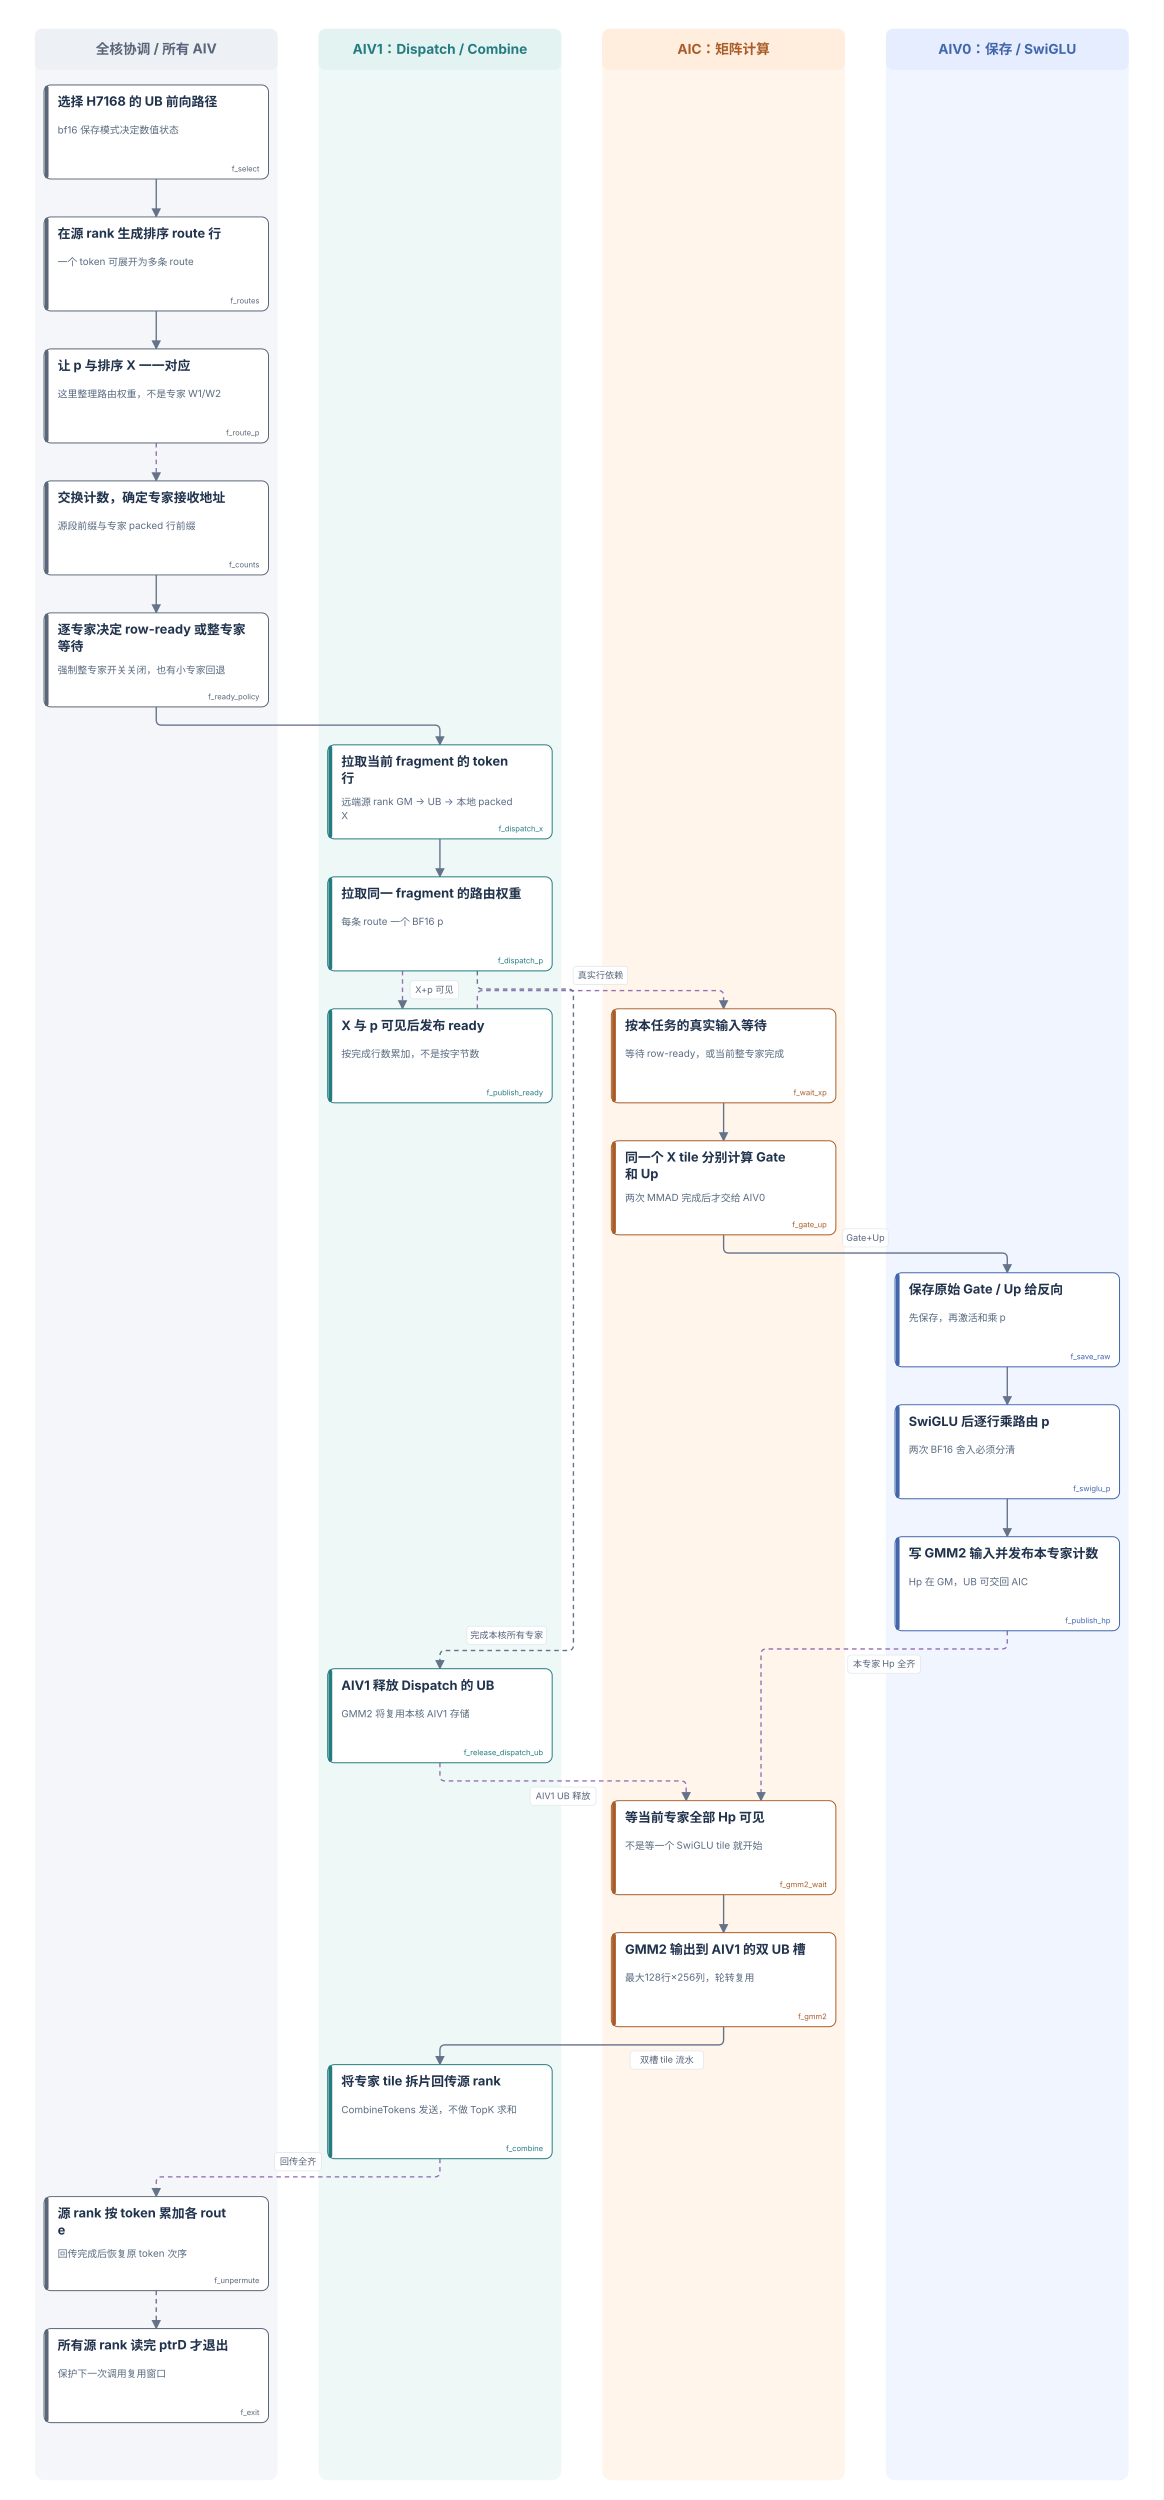
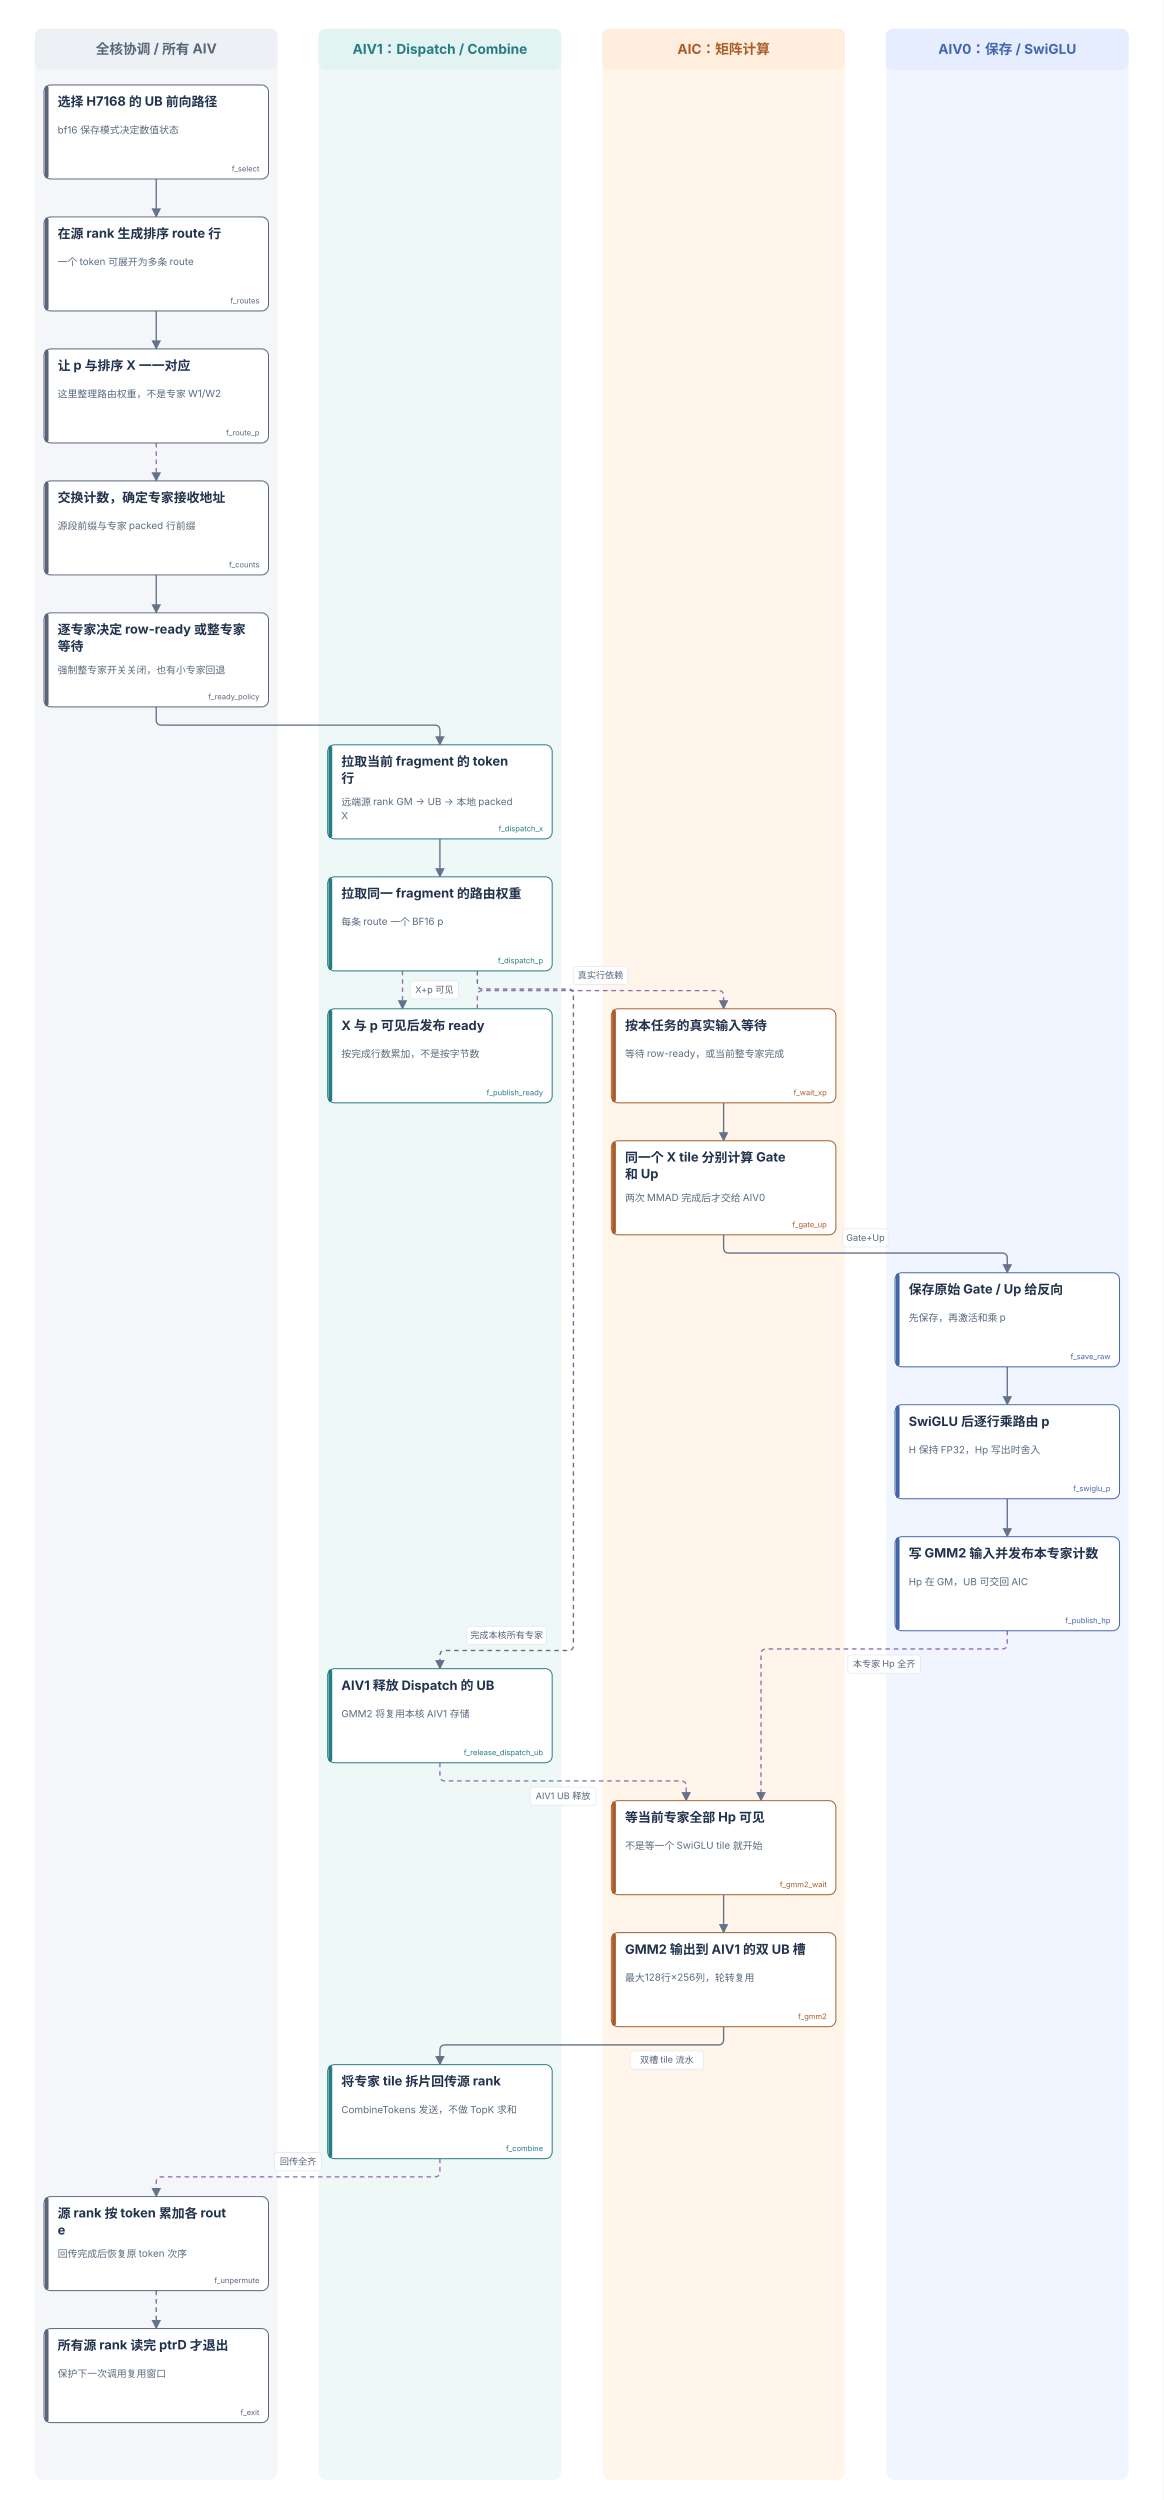
<svg xmlns="http://www.w3.org/2000/svg" width="1534" height="3296" viewBox="0 0 1534 3296" aria-label="前向：Dispatch、GMM1、SwiGLU、GMM2 与回传">
  <style>text{font-family:Inter,"Noto Sans SC","Microsoft YaHei",sans-serif}.node-title{font-weight:650;fill:#20324c}.node-subtitle{fill:#586a80}.node{cursor:pointer}.node:hover .node-box,.node:focus .node-box{stroke-width:3}.node.selected .node-box{stroke-width:3;fill:#f3f7ff}.node.muted{opacity:.23}.edge.dimmed{opacity:.18}.edge.related path{stroke-width:3}.hide-sync .edge.sync,.hide-sync .edge.reuse{display:none}</style>
  <rect width="100%" height="100%" fill="#ffffff" />
  <defs>
    <marker id="05-forward-kernel-arrow" viewBox="0 0 10 10" refX="9" refY="5" markerWidth="7" markerHeight="7" orient="auto-start-reverse">
      <path d="M0 0 L10 5 L0 10 z" fill="#65738a" />
    </marker>
  </defs>
  <g class="lane">
    <rect x="46" y="38" width="320" height="3232" rx="12" fill="#edf0f4" opacity=".58" />
    <rect x="46" y="38" width="320" height="54" rx="9" fill="#edf0f4" />
    <text x="206" y="71" text-anchor="middle" font-size="18" font-weight="700" fill="#596578">全核协调 / 所有 AIV</text>
  </g>
  <g class="lane">
    <rect x="420" y="38" width="320" height="3232" rx="12" fill="#e2f3f2" opacity=".58" />
    <rect x="420" y="38" width="320" height="54" rx="9" fill="#e2f3f2" />
    <text x="580" y="71" text-anchor="middle" font-size="18" font-weight="700" fill="#257b80">AIV1：Dispatch / Combine</text>
  </g>
  <g class="lane">
    <rect x="794" y="38" width="320" height="3232" rx="12" fill="#ffeddd" opacity=".58" />
    <rect x="794" y="38" width="320" height="54" rx="9" fill="#ffeddd" />
    <text x="954" y="71" text-anchor="middle" font-size="18" font-weight="700" fill="#a95c27">AIC：矩阵计算</text>
  </g>
  <g class="lane">
    <rect x="1168" y="38" width="320" height="3232" rx="12" fill="#e5edff" opacity=".58" />
    <rect x="1168" y="38" width="320" height="54" rx="9" fill="#e5edff" />
    <text x="1328" y="71" text-anchor="middle" font-size="18" font-weight="700" fill="#4266ac">AIV0：保存 / SwiGLU</text>
  </g>
  <g class="edge flow" data-from="f_select" data-to="f_routes">
    <path d="M206,236 L206,286" fill="none" stroke="#65738a" stroke-width="1.8" marker-end="url(#05-forward-kernel-arrow)" />
  </g>
  <g class="edge data" data-from="f_routes" data-to="f_route_p">
    <path d="M206,410 L206,460" fill="none" stroke="#65738a" stroke-width="1.8" marker-end="url(#05-forward-kernel-arrow)" />
  </g>
  <g class="edge sync" data-from="f_route_p" data-to="f_counts">
    <path d="M206,584 L206,634" fill="none" stroke="#956eb4" stroke-width="1.8" stroke-dasharray="6 5" marker-end="url(#05-forward-kernel-arrow)" />
  </g>
  <g class="edge flow" data-from="f_counts" data-to="f_ready_policy">
    <path d="M206,758 L206,808" fill="none" stroke="#65738a" stroke-width="1.8" marker-end="url(#05-forward-kernel-arrow)" />
  </g>
  <g class="edge flow" data-from="f_ready_policy" data-to="f_dispatch_x">
    <path d="M206,932 L206,949 Q206,956 213,956 L573,956 Q580,956 580,963 L580,982" fill="none" stroke="#65738a" stroke-width="1.8" marker-end="url(#05-forward-kernel-arrow)" />
  </g>
  <g class="edge flow" data-from="f_dispatch_x" data-to="f_dispatch_p">
    <path d="M580,1106 L580,1156" fill="none" stroke="#65738a" stroke-width="1.8" marker-end="url(#05-forward-kernel-arrow)" />
  </g>
  <g class="edge sync" data-from="f_dispatch_p" data-to="f_publish_ready">
    <path d="M530.667,1280 L530.667,1330" fill="none" stroke="#956eb4" stroke-width="1.8" stroke-dasharray="6 5" marker-end="url(#05-forward-kernel-arrow)" />
    <rect x="540.667" y="1293" width="64" height="24" rx="4" fill="#ffffff" stroke="#e1e6ed" />
    <text x="572.667" y="1309" text-anchor="middle" font-size="12" fill="#56637a">X+p 可见</text>
  </g>
  <g class="edge sync" data-from="f_publish_ready" data-to="f_wait_xp">
    <path d="M629.333,1330 L629.333,1313 Q629.333,1306 636.333,1306 L947,1306 Q954,1306 954,1313 L954,1330" fill="none" stroke="#956eb4" stroke-width="1.8" stroke-dasharray="6 5" marker-end="url(#05-forward-kernel-arrow)" />
    <rect x="755.667" y="1274" width="72" height="24" rx="4" fill="#ffffff" stroke="#e1e6ed" />
    <text x="791.667" y="1290" text-anchor="middle" font-size="12" fill="#56637a">真实行依赖</text>
  </g>
  <g class="edge flow" data-from="f_wait_xp" data-to="f_gate_up">
    <path d="M954,1454 L954,1504" fill="none" stroke="#65738a" stroke-width="1.8" marker-end="url(#05-forward-kernel-arrow)" />
  </g>
  <g class="edge data" data-from="f_gate_up" data-to="f_save_raw">
    <path d="M954,1628 L954,1645 Q954,1652 961,1652 L1321,1652 Q1328,1652 1328,1659 L1328,1678" fill="none" stroke="#65738a" stroke-width="1.8" marker-end="url(#05-forward-kernel-arrow)" />
    <rect x="1111" y="1620" width="60" height="24" rx="4" fill="#ffffff" stroke="#e1e6ed" />
    <text x="1141" y="1636" text-anchor="middle" font-size="12" fill="#56637a">Gate+Up</text>
  </g>
  <g class="edge flow" data-from="f_save_raw" data-to="f_swiglu_p">
    <path d="M1328,1802 L1328,1852" fill="none" stroke="#65738a" stroke-width="1.8" marker-end="url(#05-forward-kernel-arrow)" />
  </g>
  <g class="edge data" data-from="f_swiglu_p" data-to="f_publish_hp">
    <path d="M1328,1976 L1328,2026" fill="none" stroke="#65738a" stroke-width="1.8" marker-end="url(#05-forward-kernel-arrow)" />
  </g>
  <g class="edge reuse" data-from="f_dispatch_p" data-to="f_release_dispatch_ub">
    <path d="M629.333,1280 L629.333,1297 Q629.333,1304 636.333,1304 L749,1304 Q756,1304 756,1311 L756,2169 Q756,2176 749,2176 L587,2176 Q580,2176 580,2183 L580,2200" fill="none" stroke="#65738a" stroke-width="1.8" stroke-dasharray="6 5" marker-end="url(#05-forward-kernel-arrow)" />
    <rect x="615.5" y="2144" width="105" height="24" rx="4" fill="#ffffff" stroke="#e1e6ed" />
    <text x="668" y="2160" text-anchor="middle" font-size="12" fill="#56637a">完成本核所有专家</text>
  </g>
  <g class="edge sync" data-from="f_release_dispatch_ub" data-to="f_gmm2_wait">
    <path d="M580,2324 L580,2341 Q580,2348 587,2348 L897.667,2348 Q904.667,2348 904.667,2355 L904.667,2374" fill="none" stroke="#956eb4" stroke-width="1.8" stroke-dasharray="6 5" marker-end="url(#05-forward-kernel-arrow)" />
    <rect x="698.833" y="2356" width="87" height="24" rx="4" fill="#ffffff" stroke="#e1e6ed" />
    <text x="742.333" y="2372" text-anchor="middle" font-size="12" fill="#56637a">AIV1 UB 释放</text>
  </g>
  <g class="edge sync" data-from="f_publish_hp" data-to="f_gmm2_wait">
    <path d="M1328,2150 L1328,2167 Q1328,2174 1321,2174 L1010.333,2174 Q1003.333,2174 1003.333,2181 L1003.333,2374" fill="none" stroke="#956eb4" stroke-width="1.8" stroke-dasharray="6 5" marker-end="url(#05-forward-kernel-arrow)" />
    <rect x="1117.667" y="2182" width="96" height="24" rx="4" fill="#ffffff" stroke="#e1e6ed" />
    <text x="1165.667" y="2198" text-anchor="middle" font-size="12" fill="#56637a">本专家 Hp 全齐</text>
  </g>
  <g class="edge flow" data-from="f_gmm2_wait" data-to="f_gmm2">
    <path d="M954,2498 L954,2548" fill="none" stroke="#65738a" stroke-width="1.8" marker-end="url(#05-forward-kernel-arrow)" />
  </g>
  <g class="edge data" data-from="f_gmm2" data-to="f_combine">
    <path d="M954,2672 L954,2689 Q954,2696 947,2696 L587,2696 Q580,2696 580,2703 L580,2722" fill="none" stroke="#65738a" stroke-width="1.8" marker-end="url(#05-forward-kernel-arrow)" />
    <rect x="830.7" y="2704" width="97" height="24" rx="4" fill="#ffffff" stroke="#e1e6ed" />
    <text x="879.2" y="2720" text-anchor="middle" font-size="12" fill="#56637a">双槽 tile 流水</text>
  </g>
  <g class="edge sync" data-from="f_combine" data-to="f_unpermute">
    <path d="M580,2846 L580,2863 Q580,2870 573,2870 L213,2870 Q206,2870 206,2877 L206,2896" fill="none" stroke="#956eb4" stroke-width="1.8" stroke-dasharray="6 5" marker-end="url(#05-forward-kernel-arrow)" />
    <rect x="362" y="2838" width="62" height="24" rx="4" fill="#ffffff" stroke="#e1e6ed" />
    <text x="393" y="2854" text-anchor="middle" font-size="12" fill="#56637a">回传全齐</text>
  </g>
  <g class="edge reuse" data-from="f_unpermute" data-to="f_exit">
    <path d="M206,3020 L206,3070" fill="none" stroke="#65738a" stroke-width="1.8" stroke-dasharray="6 5" marker-end="url(#05-forward-kernel-arrow)" />
  </g>
  <g class="node" id="node-f_select" data-node="f_select" role="button" tabindex="0" aria-label="选择 H7168 的 UB 前向路径">
    <rect class="node-box" x="58" y="112" width="296" height="124" rx="9" fill="#ffffff" stroke="#596578" stroke-width="1.3" />
    <rect x="59" y="113" width="5" height="122" rx="3" fill="#596578" />
    <text class="node-title" x="76" y="140" font-size="17">
      <tspan x="76" dy="0">选择 H7168 的 UB 前向路径</tspan>
    </text>
    <text class="node-subtitle" x="76" y="176" font-size="13">
      <tspan x="76" dy="0">bf16 保存模式决定数值状态</tspan>
    </text>
    <text x="342" y="226" text-anchor="end" font-size="10" fill="#596578">f_select</text>
  </g>
  <g class="node" id="node-f_routes" data-node="f_routes" role="button" tabindex="0" aria-label="在源 rank 生成排序 route 行">
    <rect class="node-box" x="58" y="286" width="296" height="124" rx="9" fill="#ffffff" stroke="#596578" stroke-width="1.3" />
    <rect x="59" y="287" width="5" height="122" rx="3" fill="#596578" />
    <text class="node-title" x="76" y="314" font-size="17">
      <tspan x="76" dy="0">在源 rank 生成排序 route 行</tspan>
    </text>
    <text class="node-subtitle" x="76" y="350" font-size="13">
      <tspan x="76" dy="0">一个 token 可展开为多条 route</tspan>
    </text>
    <text x="342" y="400" text-anchor="end" font-size="10" fill="#596578">f_routes</text>
  </g>
  <g class="node" id="node-f_route_p" data-node="f_route_p" role="button" tabindex="0" aria-label="让 p 与排序 X 一一对应">
    <rect class="node-box" x="58" y="460" width="296" height="124" rx="9" fill="#ffffff" stroke="#596578" stroke-width="1.3" />
    <rect x="59" y="461" width="5" height="122" rx="3" fill="#596578" />
    <text class="node-title" x="76" y="488" font-size="17">
      <tspan x="76" dy="0">让 p 与排序 X 一一对应</tspan>
    </text>
    <text class="node-subtitle" x="76" y="524" font-size="13">
      <tspan x="76" dy="0">这里整理路由权重，不是专家 W1/W2</tspan>
    </text>
    <text x="342" y="574" text-anchor="end" font-size="10" fill="#596578">f_route_p</text>
  </g>
  <g class="node" id="node-f_counts" data-node="f_counts" role="button" tabindex="0" aria-label="交换计数，确定专家接收地址">
    <rect class="node-box" x="58" y="634" width="296" height="124" rx="9" fill="#ffffff" stroke="#596578" stroke-width="1.3" />
    <rect x="59" y="635" width="5" height="122" rx="3" fill="#596578" />
    <text class="node-title" x="76" y="662" font-size="17">
      <tspan x="76" dy="0">交换计数，确定专家接收地址</tspan>
    </text>
    <text class="node-subtitle" x="76" y="698" font-size="13">
      <tspan x="76" dy="0">源段前缀与专家 packed 行前缀</tspan>
    </text>
    <text x="342" y="748" text-anchor="end" font-size="10" fill="#596578">f_counts</text>
  </g>
  <g class="node" id="node-f_ready_policy" data-node="f_ready_policy" role="button" tabindex="0" aria-label="逐专家决定 row-ready 或整专家等待">
    <rect class="node-box" x="58" y="808" width="296" height="124" rx="9" fill="#ffffff" stroke="#596578" stroke-width="1.3" />
    <rect x="59" y="809" width="5" height="122" rx="3" fill="#596578" />
    <text class="node-title" x="76" y="836" font-size="17">
      <tspan x="76" dy="0">逐专家决定 row-ready 或整专家</tspan>
      <tspan x="76" dy="22">等待</tspan>
    </text>
    <text class="node-subtitle" x="76" y="888" font-size="13">
      <tspan x="76" dy="0">强制整专家开关关闭，也有小专家回退</tspan>
    </text>
    <text x="342" y="922" text-anchor="end" font-size="10" fill="#596578">f_ready_policy</text>
  </g>
  <g class="node" id="node-f_dispatch_x" data-node="f_dispatch_x" role="button" tabindex="0" aria-label="拉取当前 fragment 的 token 行">
    <rect class="node-box" x="432" y="982" width="296" height="124" rx="9" fill="#ffffff" stroke="#257b80" stroke-width="1.3" />
    <rect x="433" y="983" width="5" height="122" rx="3" fill="#257b80" />
    <text class="node-title" x="450" y="1010" font-size="17">
      <tspan x="450" dy="0">拉取当前 fragment 的 token </tspan>
      <tspan x="450" dy="22">行</tspan>
    </text>
    <text class="node-subtitle" x="450" y="1062" font-size="13">
      <tspan x="450" dy="0">远端源 rank GM → UB → 本地 packed </tspan>
      <tspan x="450" dy="18">X</tspan>
    </text>
    <text x="716" y="1096" text-anchor="end" font-size="10" fill="#257b80">f_dispatch_x</text>
  </g>
  <g class="node" id="node-f_dispatch_p" data-node="f_dispatch_p" role="button" tabindex="0" aria-label="拉取同一 fragment 的路由权重">
    <rect class="node-box" x="432" y="1156" width="296" height="124" rx="9" fill="#ffffff" stroke="#257b80" stroke-width="1.3" />
    <rect x="433" y="1157" width="5" height="122" rx="3" fill="#257b80" />
    <text class="node-title" x="450" y="1184" font-size="17">
      <tspan x="450" dy="0">拉取同一 fragment 的路由权重</tspan>
    </text>
    <text class="node-subtitle" x="450" y="1220" font-size="13">
      <tspan x="450" dy="0">每条 route 一个 BF16 p</tspan>
    </text>
    <text x="716" y="1270" text-anchor="end" font-size="10" fill="#257b80">f_dispatch_p</text>
  </g>
  <g class="node" id="node-f_publish_ready" data-node="f_publish_ready" role="button" tabindex="0" aria-label="X 与 p 可见后发布 ready">
    <rect class="node-box" x="432" y="1330" width="296" height="124" rx="9" fill="#ffffff" stroke="#257b80" stroke-width="1.3" />
    <rect x="433" y="1331" width="5" height="122" rx="3" fill="#257b80" />
    <text class="node-title" x="450" y="1358" font-size="17">
      <tspan x="450" dy="0">X 与 p 可见后发布 ready</tspan>
    </text>
    <text class="node-subtitle" x="450" y="1394" font-size="13">
      <tspan x="450" dy="0">按完成行数累加，不是按字节数</tspan>
    </text>
    <text x="716" y="1444" text-anchor="end" font-size="10" fill="#257b80">f_publish_ready</text>
  </g>
  <g class="node" id="node-f_wait_xp" data-node="f_wait_xp" role="button" tabindex="0" aria-label="按本任务的真实输入等待">
    <rect class="node-box" x="806" y="1330" width="296" height="124" rx="9" fill="#ffffff" stroke="#a95c27" stroke-width="1.3" />
    <rect x="807" y="1331" width="5" height="122" rx="3" fill="#a95c27" />
    <text class="node-title" x="824" y="1358" font-size="17">
      <tspan x="824" dy="0">按本任务的真实输入等待</tspan>
    </text>
    <text class="node-subtitle" x="824" y="1394" font-size="13">
      <tspan x="824" dy="0">等待 row-ready，或当前整专家完成</tspan>
    </text>
    <text x="1090" y="1444" text-anchor="end" font-size="10" fill="#a95c27">f_wait_xp</text>
  </g>
  <g class="node" id="node-f_gate_up" data-node="f_gate_up" role="button" tabindex="0" aria-label="同一个 X tile 分别计算 Gate 和 Up">
    <rect class="node-box" x="806" y="1504" width="296" height="124" rx="9" fill="#ffffff" stroke="#a95c27" stroke-width="1.3" />
    <rect x="807" y="1505" width="5" height="122" rx="3" fill="#a95c27" />
    <text class="node-title" x="824" y="1532" font-size="17">
      <tspan x="824" dy="0">同一个 X tile 分别计算 Gate </tspan>
      <tspan x="824" dy="22">和 Up</tspan>
    </text>
    <text class="node-subtitle" x="824" y="1584" font-size="13">
      <tspan x="824" dy="0">两次 MMAD 完成后才交给 AIV0</tspan>
    </text>
    <text x="1090" y="1618" text-anchor="end" font-size="10" fill="#a95c27">f_gate_up</text>
  </g>
  <g class="node" id="node-f_save_raw" data-node="f_save_raw" role="button" tabindex="0" aria-label="保存原始 Gate / Up 给反向">
    <rect class="node-box" x="1180" y="1678" width="296" height="124" rx="9" fill="#ffffff" stroke="#4266ac" stroke-width="1.3" />
    <rect x="1181" y="1679" width="5" height="122" rx="3" fill="#4266ac" />
    <text class="node-title" x="1198" y="1706" font-size="17">
      <tspan x="1198" dy="0">保存原始 Gate / Up 给反向</tspan>
    </text>
    <text class="node-subtitle" x="1198" y="1742" font-size="13">
      <tspan x="1198" dy="0">先保存，再激活和乘 p</tspan>
    </text>
    <text x="1464" y="1792" text-anchor="end" font-size="10" fill="#4266ac">f_save_raw</text>
  </g>
  <g class="node" id="node-f_swiglu_p" data-node="f_swiglu_p" role="button" tabindex="0" aria-label="SwiGLU 后逐行乘路由 p">
    <rect class="node-box" x="1180" y="1852" width="296" height="124" rx="9" fill="#ffffff" stroke="#4266ac" stroke-width="1.3" />
    <rect x="1181" y="1853" width="5" height="122" rx="3" fill="#4266ac" />
    <text class="node-title" x="1198" y="1880" font-size="17">
      <tspan x="1198" dy="0">SwiGLU 后逐行乘路由 p</tspan>
    </text>
    <text class="node-subtitle" x="1198" y="1916" font-size="13">
-       <tspan x="1198" dy="0">两次 BF16 舍入必须分清</tspan>
+       <tspan x="1198" dy="0">H 保持 FP32，Hp 写出时舍入</tspan>
    </text>
    <text x="1464" y="1966" text-anchor="end" font-size="10" fill="#4266ac">f_swiglu_p</text>
  </g>
  <g class="node" id="node-f_publish_hp" data-node="f_publish_hp" role="button" tabindex="0" aria-label="写 GMM2 输入并发布本专家计数">
    <rect class="node-box" x="1180" y="2026" width="296" height="124" rx="9" fill="#ffffff" stroke="#4266ac" stroke-width="1.3" />
    <rect x="1181" y="2027" width="5" height="122" rx="3" fill="#4266ac" />
    <text class="node-title" x="1198" y="2054" font-size="17">
      <tspan x="1198" dy="0">写 GMM2 输入并发布本专家计数</tspan>
    </text>
    <text class="node-subtitle" x="1198" y="2090" font-size="13">
      <tspan x="1198" dy="0">Hp 在 GM，UB 可交回 AIC</tspan>
    </text>
    <text x="1464" y="2140" text-anchor="end" font-size="10" fill="#4266ac">f_publish_hp</text>
  </g>
  <g class="node" id="node-f_release_dispatch_ub" data-node="f_release_dispatch_ub" role="button" tabindex="0" aria-label="AIV1 释放 Dispatch 的 UB">
    <rect class="node-box" x="432" y="2200" width="296" height="124" rx="9" fill="#ffffff" stroke="#257b80" stroke-width="1.3" />
    <rect x="433" y="2201" width="5" height="122" rx="3" fill="#257b80" />
    <text class="node-title" x="450" y="2228" font-size="17">
      <tspan x="450" dy="0">AIV1 释放 Dispatch 的 UB</tspan>
    </text>
    <text class="node-subtitle" x="450" y="2264" font-size="13">
      <tspan x="450" dy="0">GMM2 将复用本核 AIV1 存储</tspan>
    </text>
    <text x="716" y="2314" text-anchor="end" font-size="10" fill="#257b80">f_release_dispatch_ub</text>
  </g>
  <g class="node" id="node-f_gmm2_wait" data-node="f_gmm2_wait" role="button" tabindex="0" aria-label="等当前专家全部 Hp 可见">
    <rect class="node-box" x="806" y="2374" width="296" height="124" rx="9" fill="#ffffff" stroke="#a95c27" stroke-width="1.3" />
    <rect x="807" y="2375" width="5" height="122" rx="3" fill="#a95c27" />
    <text class="node-title" x="824" y="2402" font-size="17">
      <tspan x="824" dy="0">等当前专家全部 Hp 可见</tspan>
    </text>
    <text class="node-subtitle" x="824" y="2438" font-size="13">
      <tspan x="824" dy="0">不是等一个 SwiGLU tile 就开始</tspan>
    </text>
    <text x="1090" y="2488" text-anchor="end" font-size="10" fill="#a95c27">f_gmm2_wait</text>
  </g>
  <g class="node" id="node-f_gmm2" data-node="f_gmm2" role="button" tabindex="0" aria-label="GMM2 输出到 AIV1 的双 UB 槽">
    <rect class="node-box" x="806" y="2548" width="296" height="124" rx="9" fill="#ffffff" stroke="#a95c27" stroke-width="1.3" />
    <rect x="807" y="2549" width="5" height="122" rx="3" fill="#a95c27" />
    <text class="node-title" x="824" y="2576" font-size="17">
      <tspan x="824" dy="0">GMM2 输出到 AIV1 的双 UB 槽</tspan>
    </text>
    <text class="node-subtitle" x="824" y="2612" font-size="13">
      <tspan x="824" dy="0">最大128行×256列，轮转复用</tspan>
    </text>
    <text x="1090" y="2662" text-anchor="end" font-size="10" fill="#a95c27">f_gmm2</text>
  </g>
  <g class="node" id="node-f_combine" data-node="f_combine" role="button" tabindex="0" aria-label="将专家 tile 拆片回传源 rank">
    <rect class="node-box" x="432" y="2722" width="296" height="124" rx="9" fill="#ffffff" stroke="#257b80" stroke-width="1.3" />
    <rect x="433" y="2723" width="5" height="122" rx="3" fill="#257b80" />
    <text class="node-title" x="450" y="2750" font-size="17">
      <tspan x="450" dy="0">将专家 tile 拆片回传源 rank</tspan>
    </text>
    <text class="node-subtitle" x="450" y="2786" font-size="13">
      <tspan x="450" dy="0">CombineTokens 发送，不做 TopK 求和</tspan>
    </text>
    <text x="716" y="2836" text-anchor="end" font-size="10" fill="#257b80">f_combine</text>
  </g>
  <g class="node" id="node-f_unpermute" data-node="f_unpermute" role="button" tabindex="0" aria-label="源 rank 按 token 累加各 route">
    <rect class="node-box" x="58" y="2896" width="296" height="124" rx="9" fill="#ffffff" stroke="#596578" stroke-width="1.3" />
    <rect x="59" y="2897" width="5" height="122" rx="3" fill="#596578" />
    <text class="node-title" x="76" y="2924" font-size="17">
      <tspan x="76" dy="0">源 rank 按 token 累加各 rout</tspan>
      <tspan x="76" dy="22">e</tspan>
    </text>
    <text class="node-subtitle" x="76" y="2976" font-size="13">
      <tspan x="76" dy="0">回传完成后恢复原 token 次序</tspan>
    </text>
    <text x="342" y="3010" text-anchor="end" font-size="10" fill="#596578">f_unpermute</text>
  </g>
  <g class="node" id="node-f_exit" data-node="f_exit" role="button" tabindex="0" aria-label="所有源 rank 读完 ptrD 才退出">
    <rect class="node-box" x="58" y="3070" width="296" height="124" rx="9" fill="#ffffff" stroke="#596578" stroke-width="1.3" />
    <rect x="59" y="3071" width="5" height="122" rx="3" fill="#596578" />
    <text class="node-title" x="76" y="3098" font-size="17">
      <tspan x="76" dy="0">所有源 rank 读完 ptrD 才退出</tspan>
    </text>
    <text class="node-subtitle" x="76" y="3134" font-size="13">
      <tspan x="76" dy="0">保护下一次调用复用窗口</tspan>
    </text>
    <text x="342" y="3184" text-anchor="end" font-size="10" fill="#596578">f_exit</text>
  </g>
</svg>
